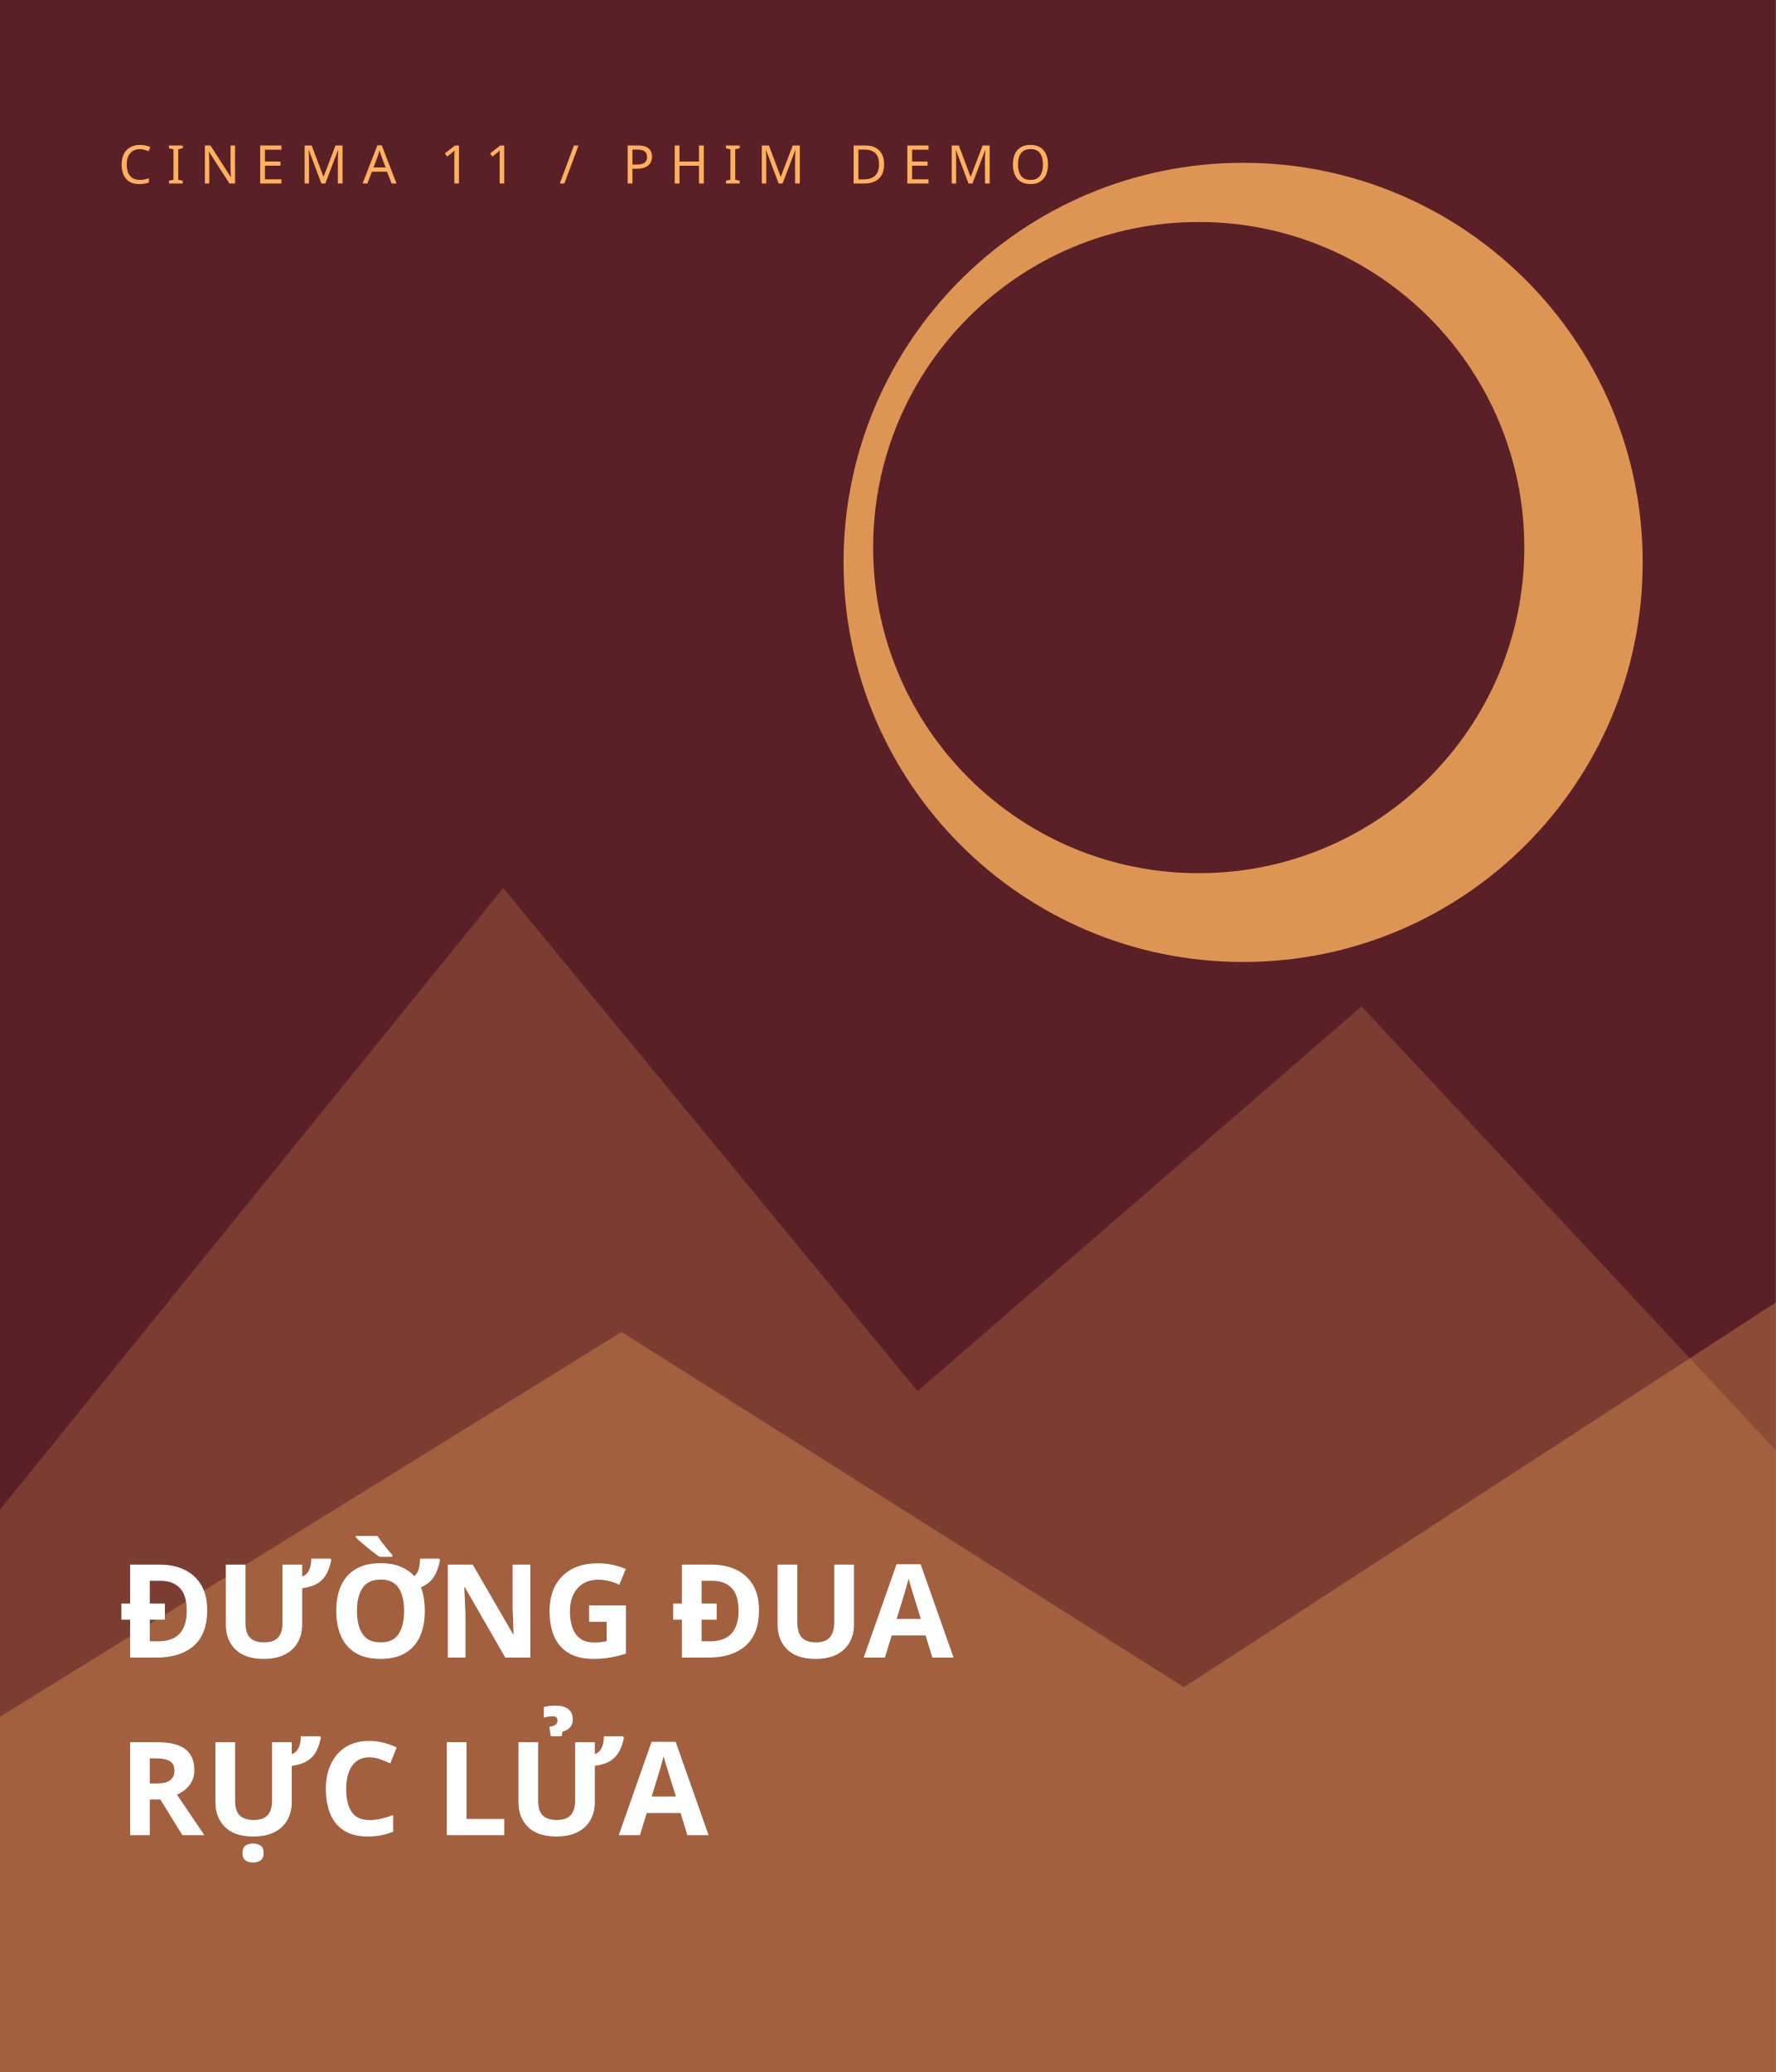
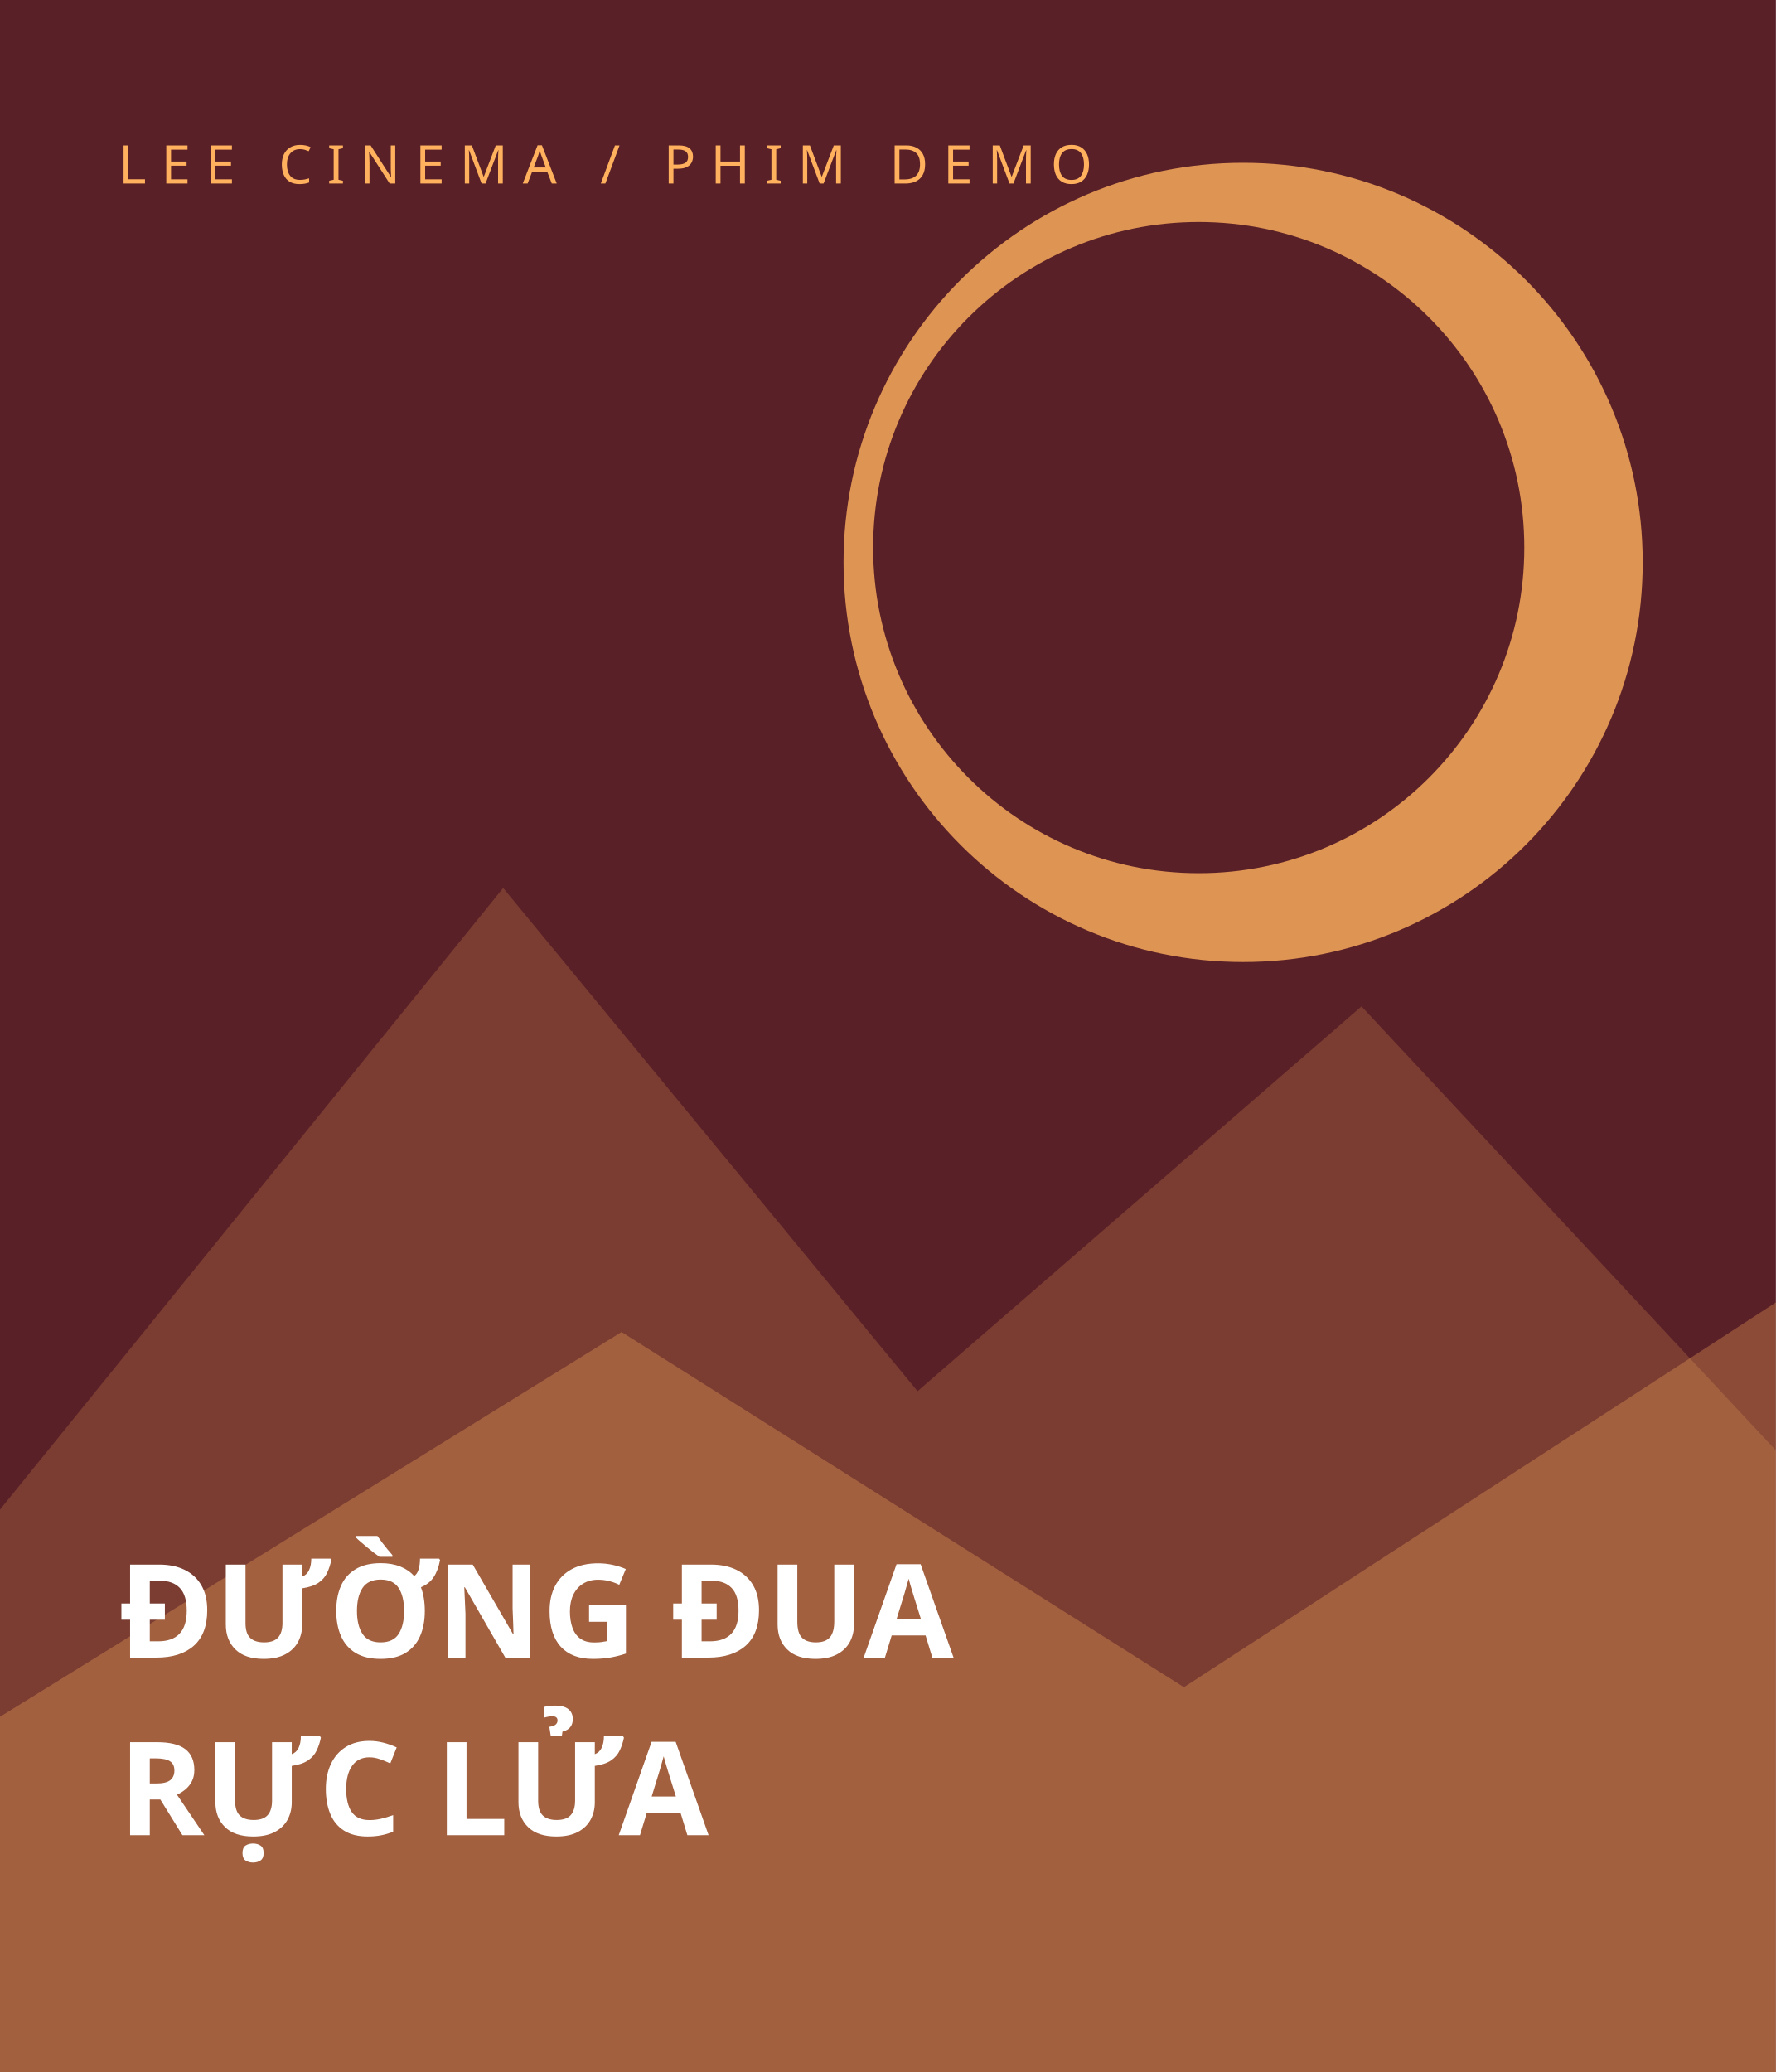
<svg xmlns="http://www.w3.org/2000/svg" viewBox="0 0 600 700">
  <rect width="600" height="700" fill="#5a2027" />
  <circle cx="420" cy="190" r="135" fill="#ffb15e" opacity=".8" />
  <circle cx="405" cy="185" r="110" fill="#5a2027" />
  <path d="M0 510 L170 300 L310 470 L460 340 L600 490 V700 H0Z" fill="#ffb15e" opacity=".2" />
  <path d="M0 580 L210 450 L400 570 L600 440 V700 H0Z" fill="#ffb15e" opacity=".3" />
-   <text x="40" y="62" fill="#ffb15e" font-family="sans-serif" font-size="18" letter-spacing="5">CINEMA 11 / PHIM DEMO</text>
+   <text x="40" y="62" fill="#ffb15e" font-family="sans-serif" font-size="18" letter-spacing="5">LEE CINEMA / PHIM DEMO</text>
  <text x="40" y="560" fill="#fff" font-family="sans-serif" font-size="44" font-weight="bold">ĐƯỜNG ĐUA</text>
  <text x="40" y="620" fill="#fff" font-family="sans-serif" font-size="44" font-weight="bold">RỰC LỬA</text>
</svg>
